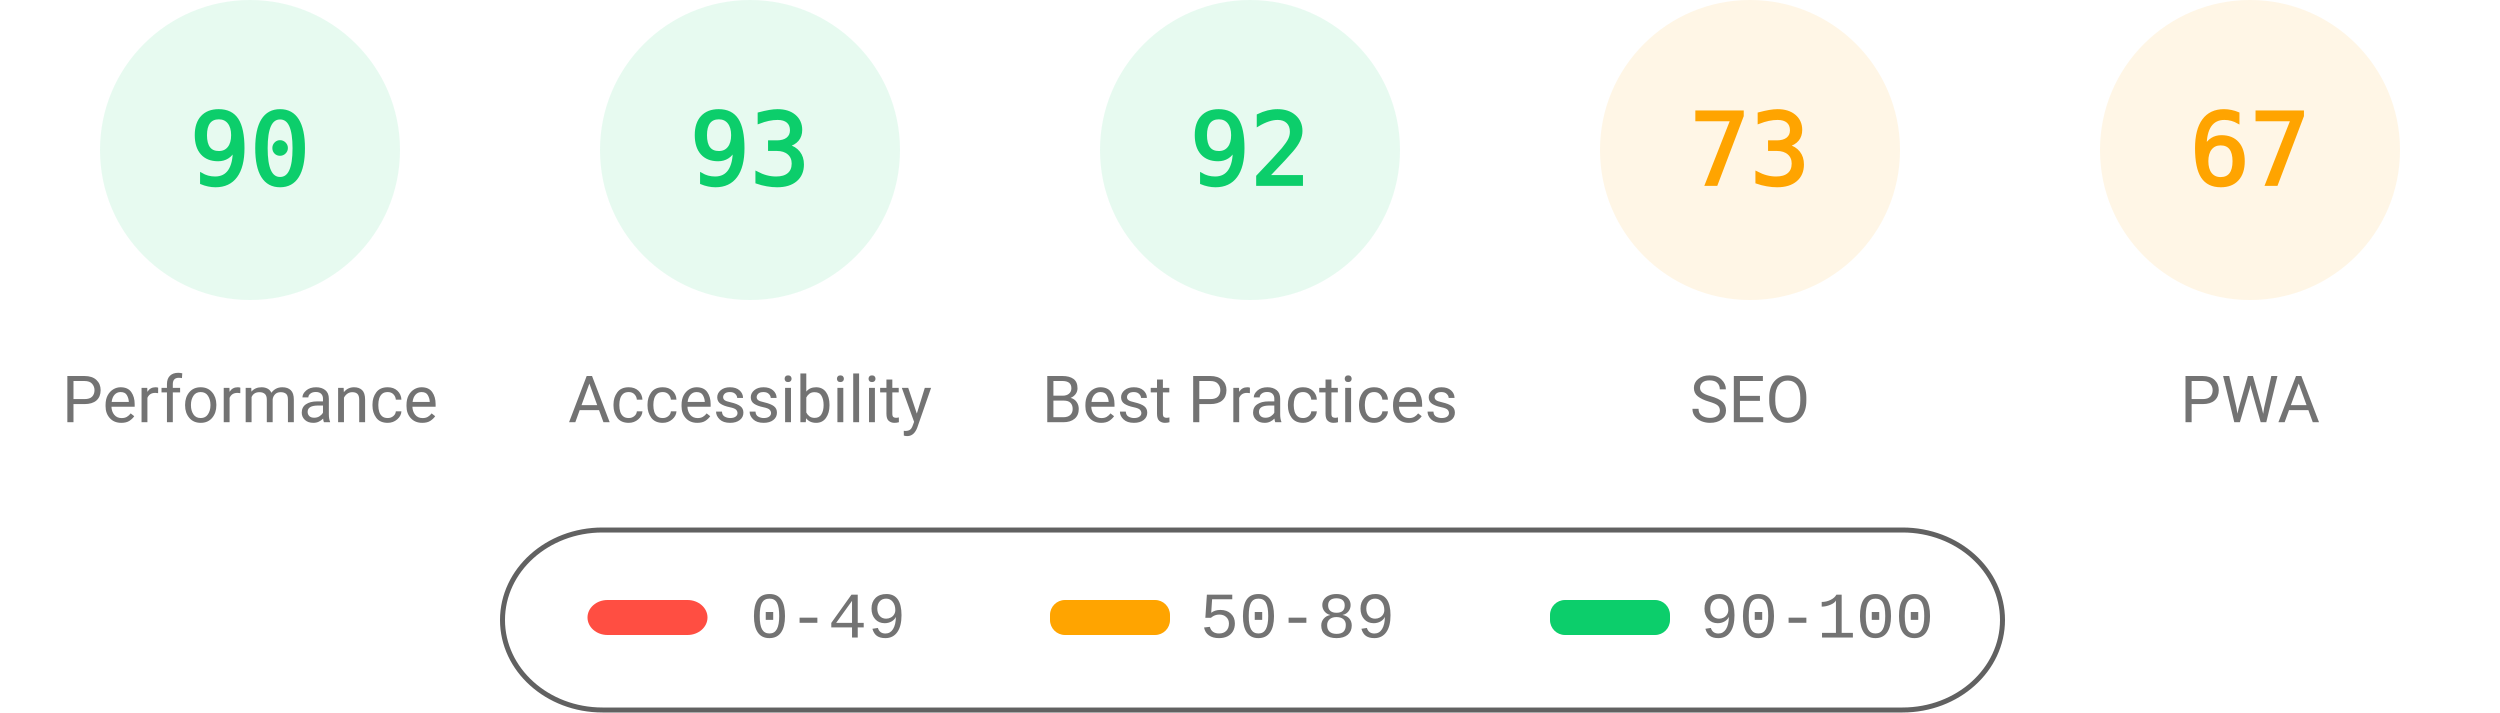
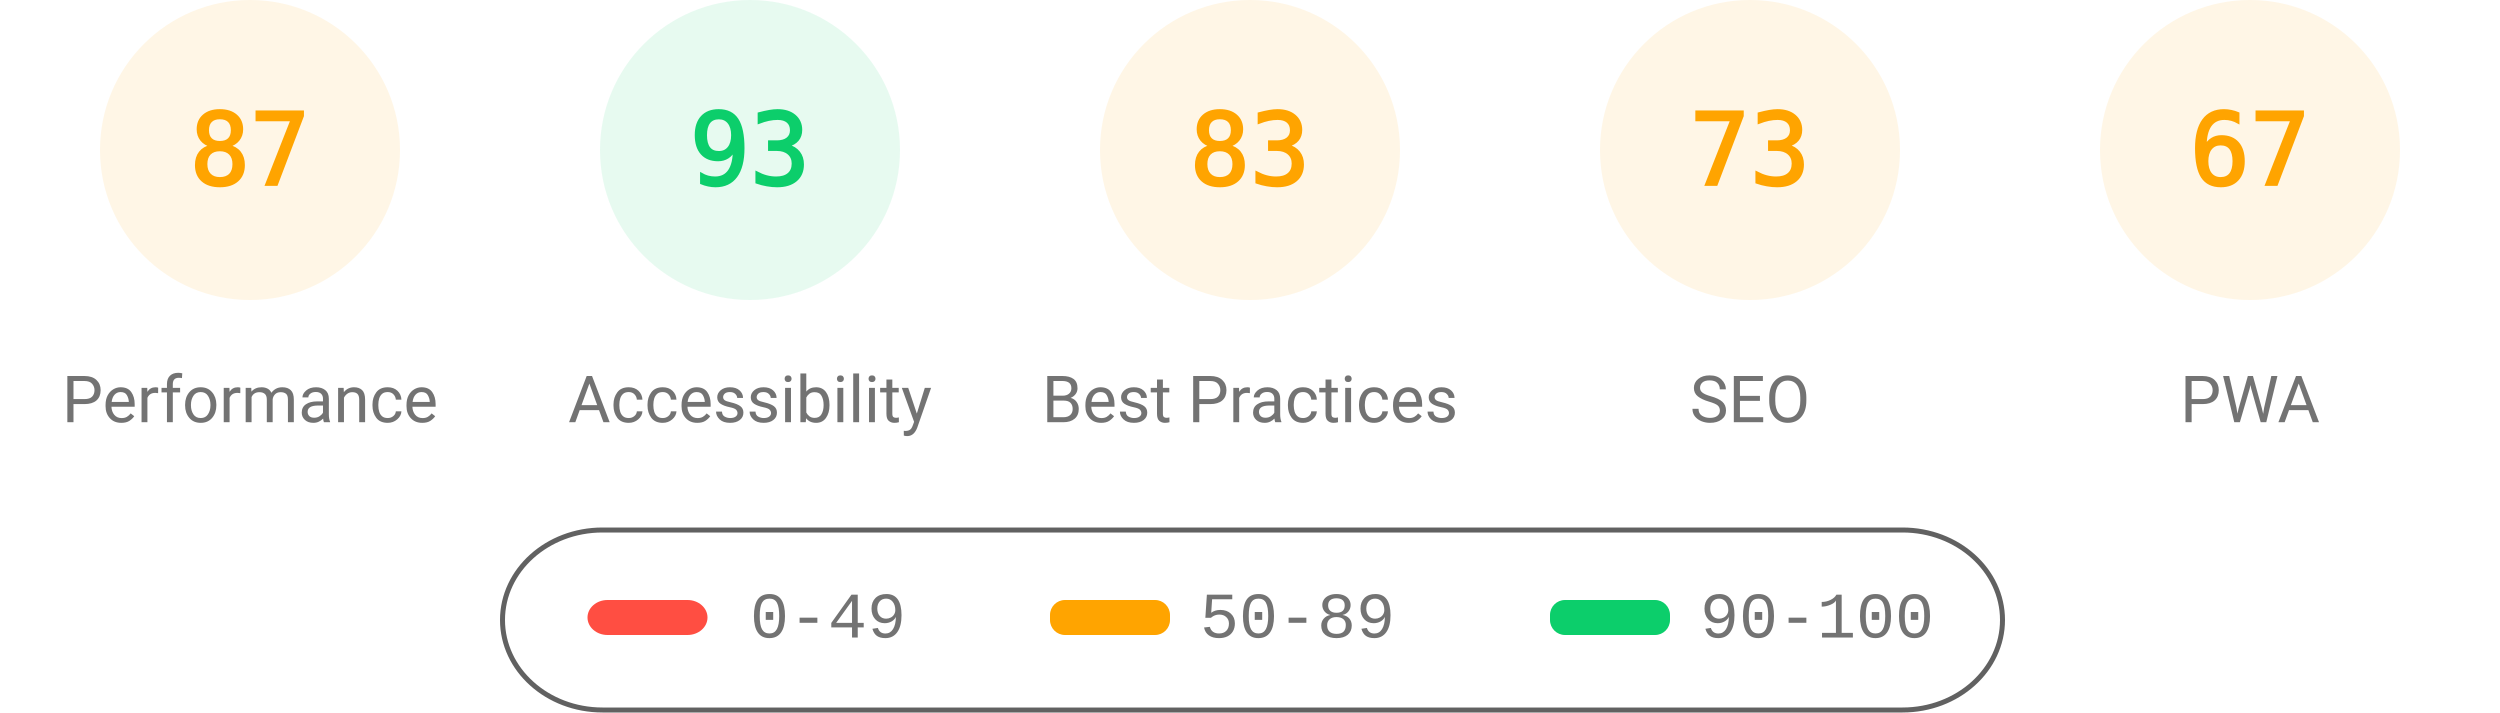
<svg xmlns="http://www.w3.org/2000/svg" fill="none" width="1000" height="285">
  <style>.gauge-base{opacity:.1}.gauge-arc{fill:none;animation-delay:250ms;stroke-linecap:round;transform:rotate(-90deg);transform-origin:100px 60px;animation:load-gauge 1s ease forwards}.guage-text{font-size:40px;font-family:monospace;text-align:center}.guage-red{color:#ff4e42;fill:#ff4e42;stroke:#ff4e42}.guage-orange{color:#ffa400;fill:#ffa400;stroke:#ffa400}.guage-green{color:#0cce6b;fill:#0cce6b;stroke:#0cce6b}.guage-undefined{color:#5c5c5c;fill:#5c5c5c;stroke:#5c5c5c}.guage-title{color:#737373;fill:#737373;stroke:none;font-size:26px;line-height:26px;font-family:Roboto,Halvetica,Arial,sans-serif}@keyframes load-gauge{from{stroke-dasharray:0 352.858}}</style>
-   <svg class="guage-div guage-perf guage-green" viewBox="0 0 200 200" width="200" height="200">
+   <svg class="guage-div guage-perf guage-orange" viewBox="0 0 200 200" width="200" height="200">
    <circle class="gauge-base" r="56" cx="100" cy="60" stroke-width="8" />
-     <circle class="gauge-arc guage-arc-1" r="56" cx="100" cy="60" stroke-width="8" style="stroke-dasharray:316.672,351.858" />
-     <text class="guage-text" x="100" y="60" alignment-baseline="central" dominant-baseline="central" text-anchor="middle">90</text>
+     <circle class="gauge-arc guage-arc-1" r="56" cx="100" cy="60" stroke-width="8" style="stroke-dasharray:306.116,351.858" />
+     <text class="guage-text" x="100" y="60" alignment-baseline="central" dominant-baseline="central" text-anchor="middle">87</text>
    <text class="guage-title" x="100" y="160" alignment-baseline="central" dominant-baseline="central" text-anchor="middle">Performance</text>
  </svg>
  <svg class="guage-div guage-acc guage-green" viewBox="0 0 200 200" width="200" height="200" x="200">
    <circle class="gauge-base" r="56" cx="100" cy="60" stroke-width="8" />
    <circle class="gauge-arc guage-arc-2" r="56" cx="100" cy="60" stroke-width="8" style="stroke-dasharray:327.228,351.858" />
    <text class="guage-text" x="100" y="60" alignment-baseline="central" dominant-baseline="central" text-anchor="middle">93</text>
    <text class="guage-title" x="100" y="160" alignment-baseline="central" dominant-baseline="central" text-anchor="middle">Accessibility</text>
  </svg>
-   <svg class="guage-div guage-best guage-green" viewBox="0 0 200 200" width="200" height="200" x="400">
+   <svg class="guage-div guage-best guage-orange" viewBox="0 0 200 200" width="200" height="200" x="400">
    <circle class="gauge-base" r="56" cx="100" cy="60" stroke-width="8" />
-     <circle class="gauge-arc guage-arc-3" r="56" cx="100" cy="60" stroke-width="8" style="stroke-dasharray:323.709,351.858" />
-     <text class="guage-text" x="100" y="60" alignment-baseline="central" dominant-baseline="central" text-anchor="middle">92</text>
+     <circle class="gauge-arc guage-arc-3" r="56" cx="100" cy="60" stroke-width="8" style="stroke-dasharray:292.042,351.858" />
+     <text class="guage-text" x="100" y="60" alignment-baseline="central" dominant-baseline="central" text-anchor="middle">83</text>
    <text class="guage-title" x="100" y="160" alignment-baseline="central" dominant-baseline="central" text-anchor="middle">Best Practices</text>
  </svg>
  <svg class="guage-div guage-seo guage-orange" viewBox="0 0 200 200" width="200" height="200" x="600">
    <circle class="gauge-base" r="56" cx="100" cy="60" stroke-width="8" />
    <circle class="gauge-arc guage-arc-4" r="56" cx="100" cy="60" stroke-width="8" style="stroke-dasharray:256.856,351.858" />
    <text class="guage-text" x="100" y="60" alignment-baseline="central" dominant-baseline="central" text-anchor="middle">73</text>
    <text class="guage-title" x="100" y="160" alignment-baseline="central" dominant-baseline="central" text-anchor="middle">SEO</text>
  </svg>
  <svg class="guage-div guage-pwa guage-orange" viewBox="0 0 200 200" width="200" height="200" x="800">
    <circle class="gauge-base" r="56" cx="100" cy="60" stroke-width="8" />
    <circle class="gauge-arc guage-arc-4" r="56" cx="100" cy="60" stroke-width="8" style="stroke-dasharray:235.745,351.858" />
    <text class="guage-text" x="100" y="60" alignment-baseline="central" dominant-baseline="central" text-anchor="middle">67</text>
    <text class="guage-title" x="100" y="160" alignment-baseline="central" dominant-baseline="central" text-anchor="middle">PWA</text>
  </svg>
  <svg width="604" height="76" x="200" y="210">
    <path fill="none" id="canvas_background" d="M-1-1h604v80H-1z" />
    <rect fill-opacity="0" stroke="#616161" stroke-width="2" rx="40" id="svg_2" height="72" width="600" y="2" x="1" fill="#000" />
    <rect stroke="#000" rx="8" id="svg_3" height="14" width="48" y="30" x="35" stroke-opacity="null" stroke-width="0" fill="#ff4e42" />
    <rect stroke="#000" rx="6" id="svg_4" height="14" width="48" y="30" x="220" stroke-opacity="null" stroke-width="0" fill="#ffa400" />
    <rect stroke="#000" rx="6" id="svg_5" height="14" width="48" y="30" x="420" stroke-opacity="null" stroke-width="0" fill="#0cce6b" />
    <text xml:space="preserve" text-anchor="start" font-family="'Courier New', Courier, monospace" font-size="26" id="svg_6" y="45" x="100" stroke-opacity="null" stroke-width="0" stroke="#000" fill="#737373">0-49</text>
    <text xml:space="preserve" text-anchor="start" font-family="'Courier New', Courier, monospace" font-size="26" id="svg_7" y="45" x="280" stroke-opacity="null" stroke-width="0" stroke="#000" fill="#737373">50-89</text>
    <text xml:space="preserve" text-anchor="start" font-family="'Courier New', Courier, monospace" font-size="26" id="svg_8" y="45" x="480" stroke-opacity="null" stroke-width="0" stroke="#000" fill="#737373">90-100</text>
  </svg>
</svg>
